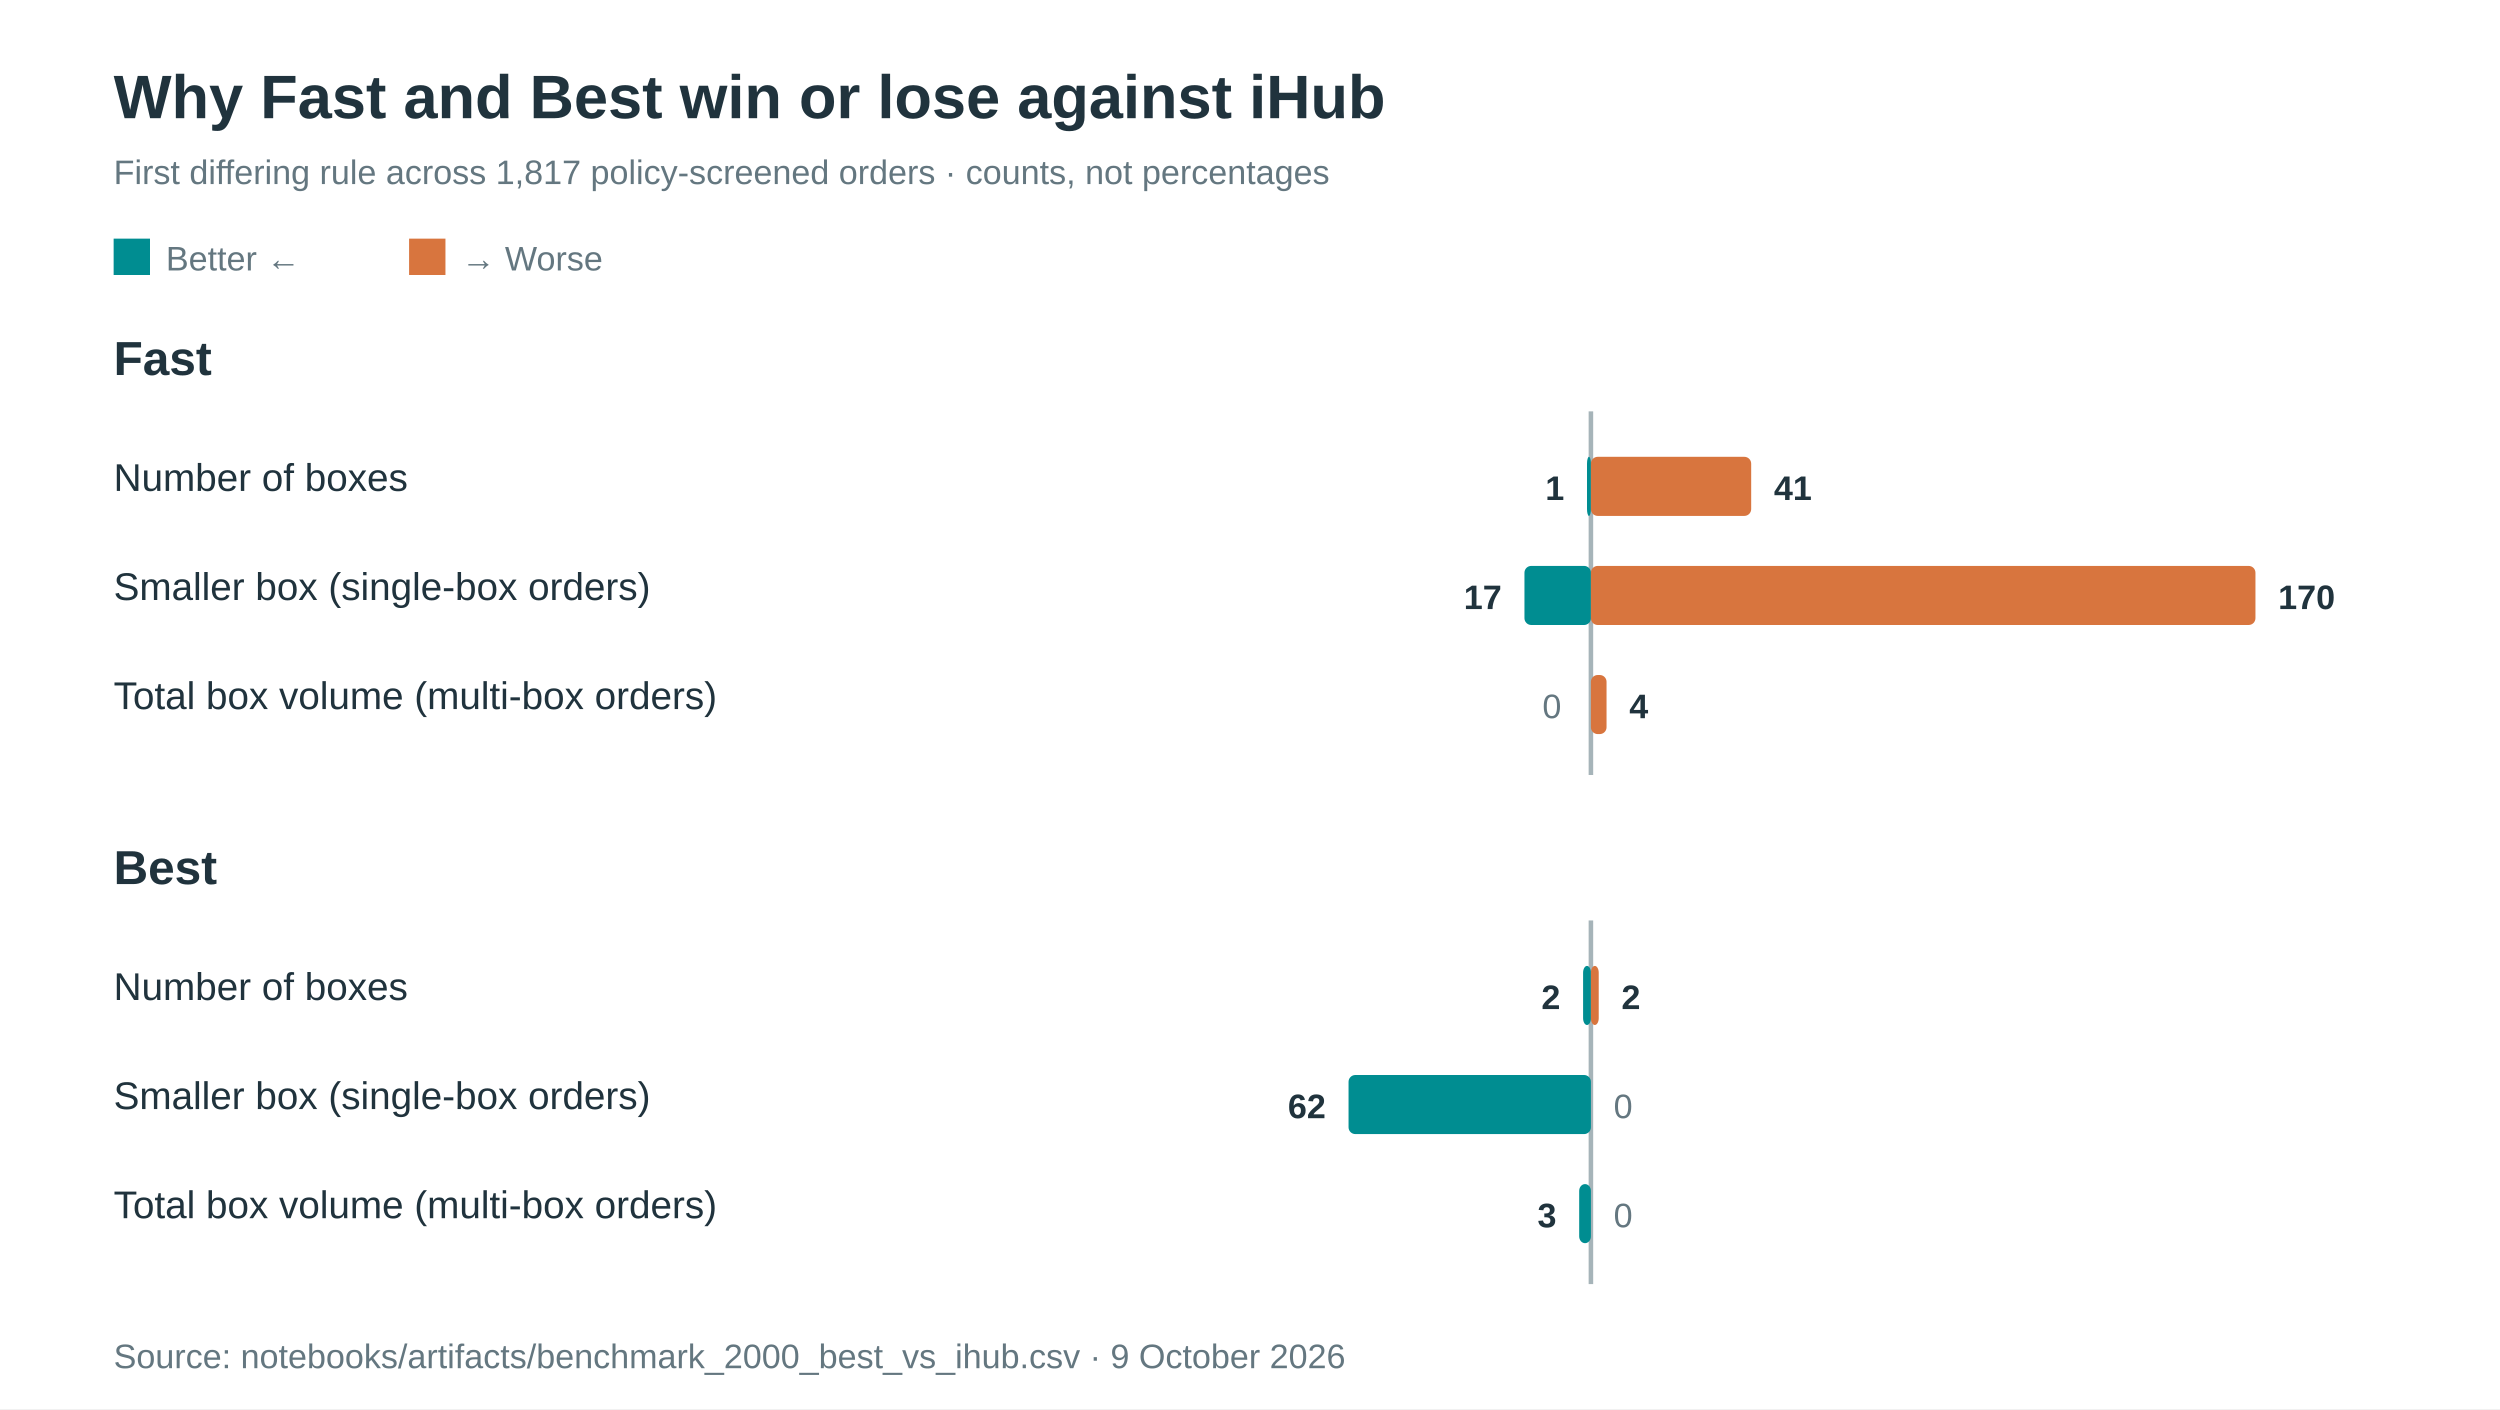
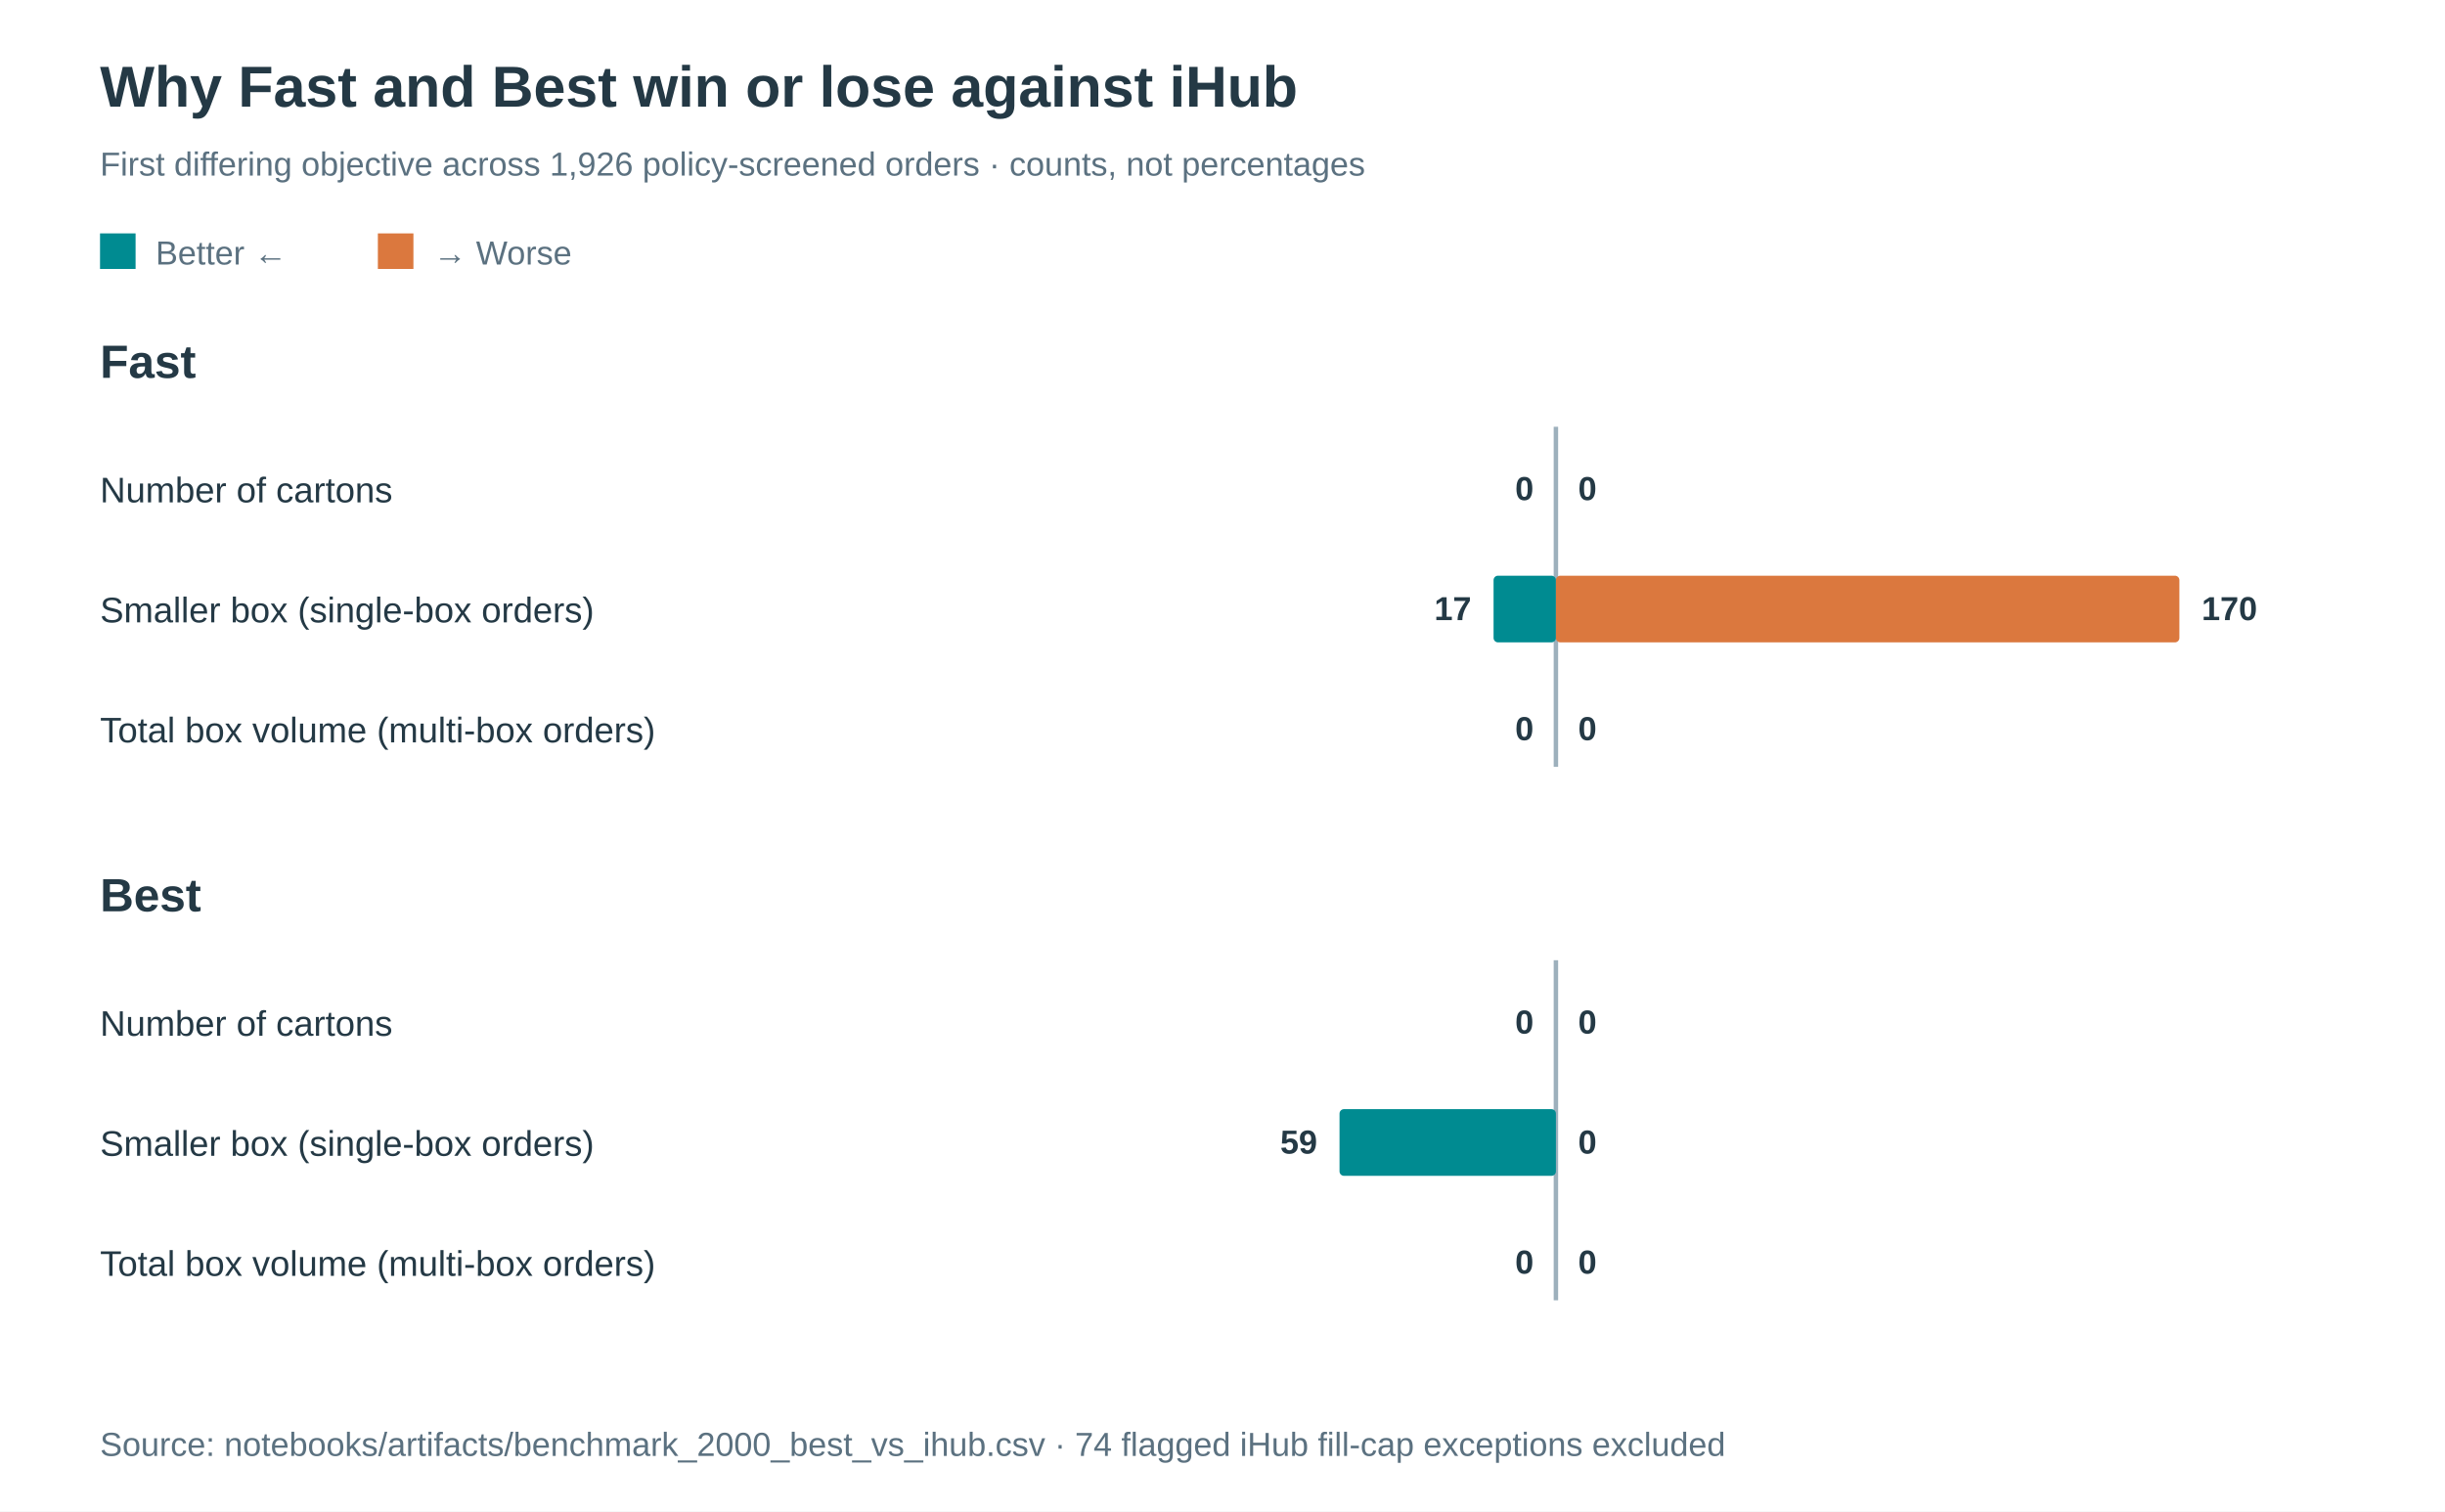
- <svg xmlns="http://www.w3.org/2000/svg" width="1100" height="620" viewBox="0 0 1100 620">
-   <rect width="1100" height="620" fill="#fff" />
-   <style>text{font-family:Arial,sans-serif;fill:#20333d}.title{font-size:27px;font-weight:bold}.sub{font-size:15px;fill:#647780}.head{font-size:21px;font-weight:bold}.label{font-size:17px}.val{font-size:15px;font-weight:bold}</style>
-   <text x="50" y="52" class="title">Why Fast and Best win or lose against iHub</text>
-   <text x="50" y="81" class="sub">First differing rule across 1,817 policy-screened orders · counts, not percentages</text>
-   <rect x="50" y="105" width="16" height="16" fill="#008d91" />
-   <text x="73" y="119" class="sub">Better ←</text>
-   <rect x="180" y="105" width="16" height="16" fill="#d8753e" />
-   <text x="203" y="119" class="sub">→ Worse</text>
-   <text x="50" y="165" class="head">Fast</text>
-   <line x1="700" y1="181" x2="700" y2="341" stroke="#a6b4b9" stroke-width="2" />
-   <text x="50" y="216" class="label">Number of boxes</text>
-   <rect x="698.28" y="201" width="1.72" height="26" rx="3" fill="#008d91" />
-   <text x="688.28" y="220" text-anchor="end" class="val">1</text>
-   <rect x="700" y="201" width="70.52" height="26" rx="3" fill="#d8753e" />
-   <text x="780.52" y="220" class="val">41</text>
-   <text x="50" y="264" class="label">Smaller box (single-box orders)</text>
-   <rect x="670.76" y="249" width="29.24" height="26" rx="3" fill="#008d91" />
-   <text x="660.76" y="268" text-anchor="end" class="val">17</text>
-   <rect x="700" y="249" width="292.4" height="26" rx="3" fill="#d8753e" />
-   <text x="1002.4" y="268" class="val">170</text>
-   <text x="50" y="312" class="label">Total box volume (multi-box orders)</text>
-   <text x="687" y="316" text-anchor="end" class="sub">0</text>
-   <rect x="700" y="297" width="6.88" height="26" rx="3" fill="#d8753e" />
-   <text x="716.88" y="316" class="val">4</text>
-   <text x="50" y="389" class="head">Best</text>
-   <line x1="700" y1="405" x2="700" y2="565" stroke="#a6b4b9" stroke-width="2" />
-   <text x="50" y="440" class="label">Number of boxes</text>
-   <rect x="696.56" y="425" width="3.44" height="26" rx="3" fill="#008d91" />
-   <text x="686.56" y="444" text-anchor="end" class="val">2</text>
-   <rect x="700" y="425" width="3.44" height="26" rx="3" fill="#d8753e" />
-   <text x="713.44" y="444" class="val">2</text>
-   <text x="50" y="488" class="label">Smaller box (single-box orders)</text>
-   <rect x="593.36" y="473" width="106.64" height="26" rx="3" fill="#008d91" />
-   <text x="583.36" y="492" text-anchor="end" class="val">62</text>
-   <text x="710" y="492" class="sub">0</text>
-   <text x="50" y="536" class="label">Total box volume (multi-box orders)</text>
-   <rect x="694.84" y="521" width="5.16" height="26" rx="3" fill="#008d91" />
-   <text x="684.84" y="540" text-anchor="end" class="val">3</text>
-   <text x="710" y="540" class="sub">0</text>
-   <text x="50" y="602" class="sub">Source: notebooks/artifacts/benchmark_2000_best_vs_ihub.csv · 9 October 2026</text>
+ <svg xmlns="http://www.w3.org/2000/svg" width="1100" height="680" viewBox="0 0 1100 680">
+   <rect width="1100" height="680" fill="white" />
+   <style>text{font-family:Arial,sans-serif;fill:#243945}.title{font-size:26px;font-weight:bold}.sub{font-size:15px;fill:#5b7180}.mode{font-size:21px;font-weight:bold}.lab{font-size:16px}.val{font-size:15px;font-weight:bold}</style>
+   <text x="45" y="48" class="title">Why Fast and Best win or lose against iHub</text>
+   <text x="45" y="79" class="sub">First differing objective across 1,926 policy-screened orders · counts, not percentages</text>
+   <rect x="45" y="105" width="16" height="16" fill="#008b91" />
+   <text x="70" y="119" class="sub">Better ←</text>
+   <rect x="170" y="105" width="16" height="16" fill="#db783e" />
+   <text x="195" y="119" class="sub">→ Worse</text>
+   <text x="45" y="170" class="mode">Fast</text>
+   <line x1="700" y1="192" x2="700" y2="345" stroke="#9db0bc" stroke-width="2" />
+   <text x="45" y="226" class="lab">Number of cartons</text>
+   <text x="690" y="225" text-anchor="end" class="val">0</text>
+   <text x="710" y="225" class="val">0</text>
+   <text x="45" y="280" class="lab">Smaller box (single-box orders)</text>
+   <rect x="671.95" y="259" width="28.05" height="30" fill="#008b91" rx="2" />
+   <rect x="700" y="259" width="280.5" height="30" fill="#db783e" rx="2" />
+   <text x="661.95" y="279" text-anchor="end" class="val">17</text>
+   <text x="990.5" y="279" class="val">170</text>
+   <text x="45" y="334" class="lab">Total box volume (multi-box orders)</text>
+   <text x="690" y="333" text-anchor="end" class="val">0</text>
+   <text x="710" y="333" class="val">0</text>
+   <text x="45" y="410" class="mode">Best</text>
+   <line x1="700" y1="432" x2="700" y2="585" stroke="#9db0bc" stroke-width="2" />
+   <text x="45" y="466" class="lab">Number of cartons</text>
+   <text x="690" y="465" text-anchor="end" class="val">0</text>
+   <text x="710" y="465" class="val">0</text>
+   <text x="45" y="520" class="lab">Smaller box (single-box orders)</text>
+   <rect x="602.65" y="499" width="97.35" height="30" fill="#008b91" rx="2" />
+   <text x="592.65" y="519" text-anchor="end" class="val">59</text>
+   <text x="710" y="519" class="val">0</text>
+   <text x="45" y="574" class="lab">Total box volume (multi-box orders)</text>
+   <text x="690" y="573" text-anchor="end" class="val">0</text>
+   <text x="710" y="573" class="val">0</text>
+   <text x="45" y="655" class="sub">Source: notebooks/artifacts/benchmark_2000_best_vs_ihub.csv · 74 flagged iHub fill-cap exceptions excluded</text>
</svg>
